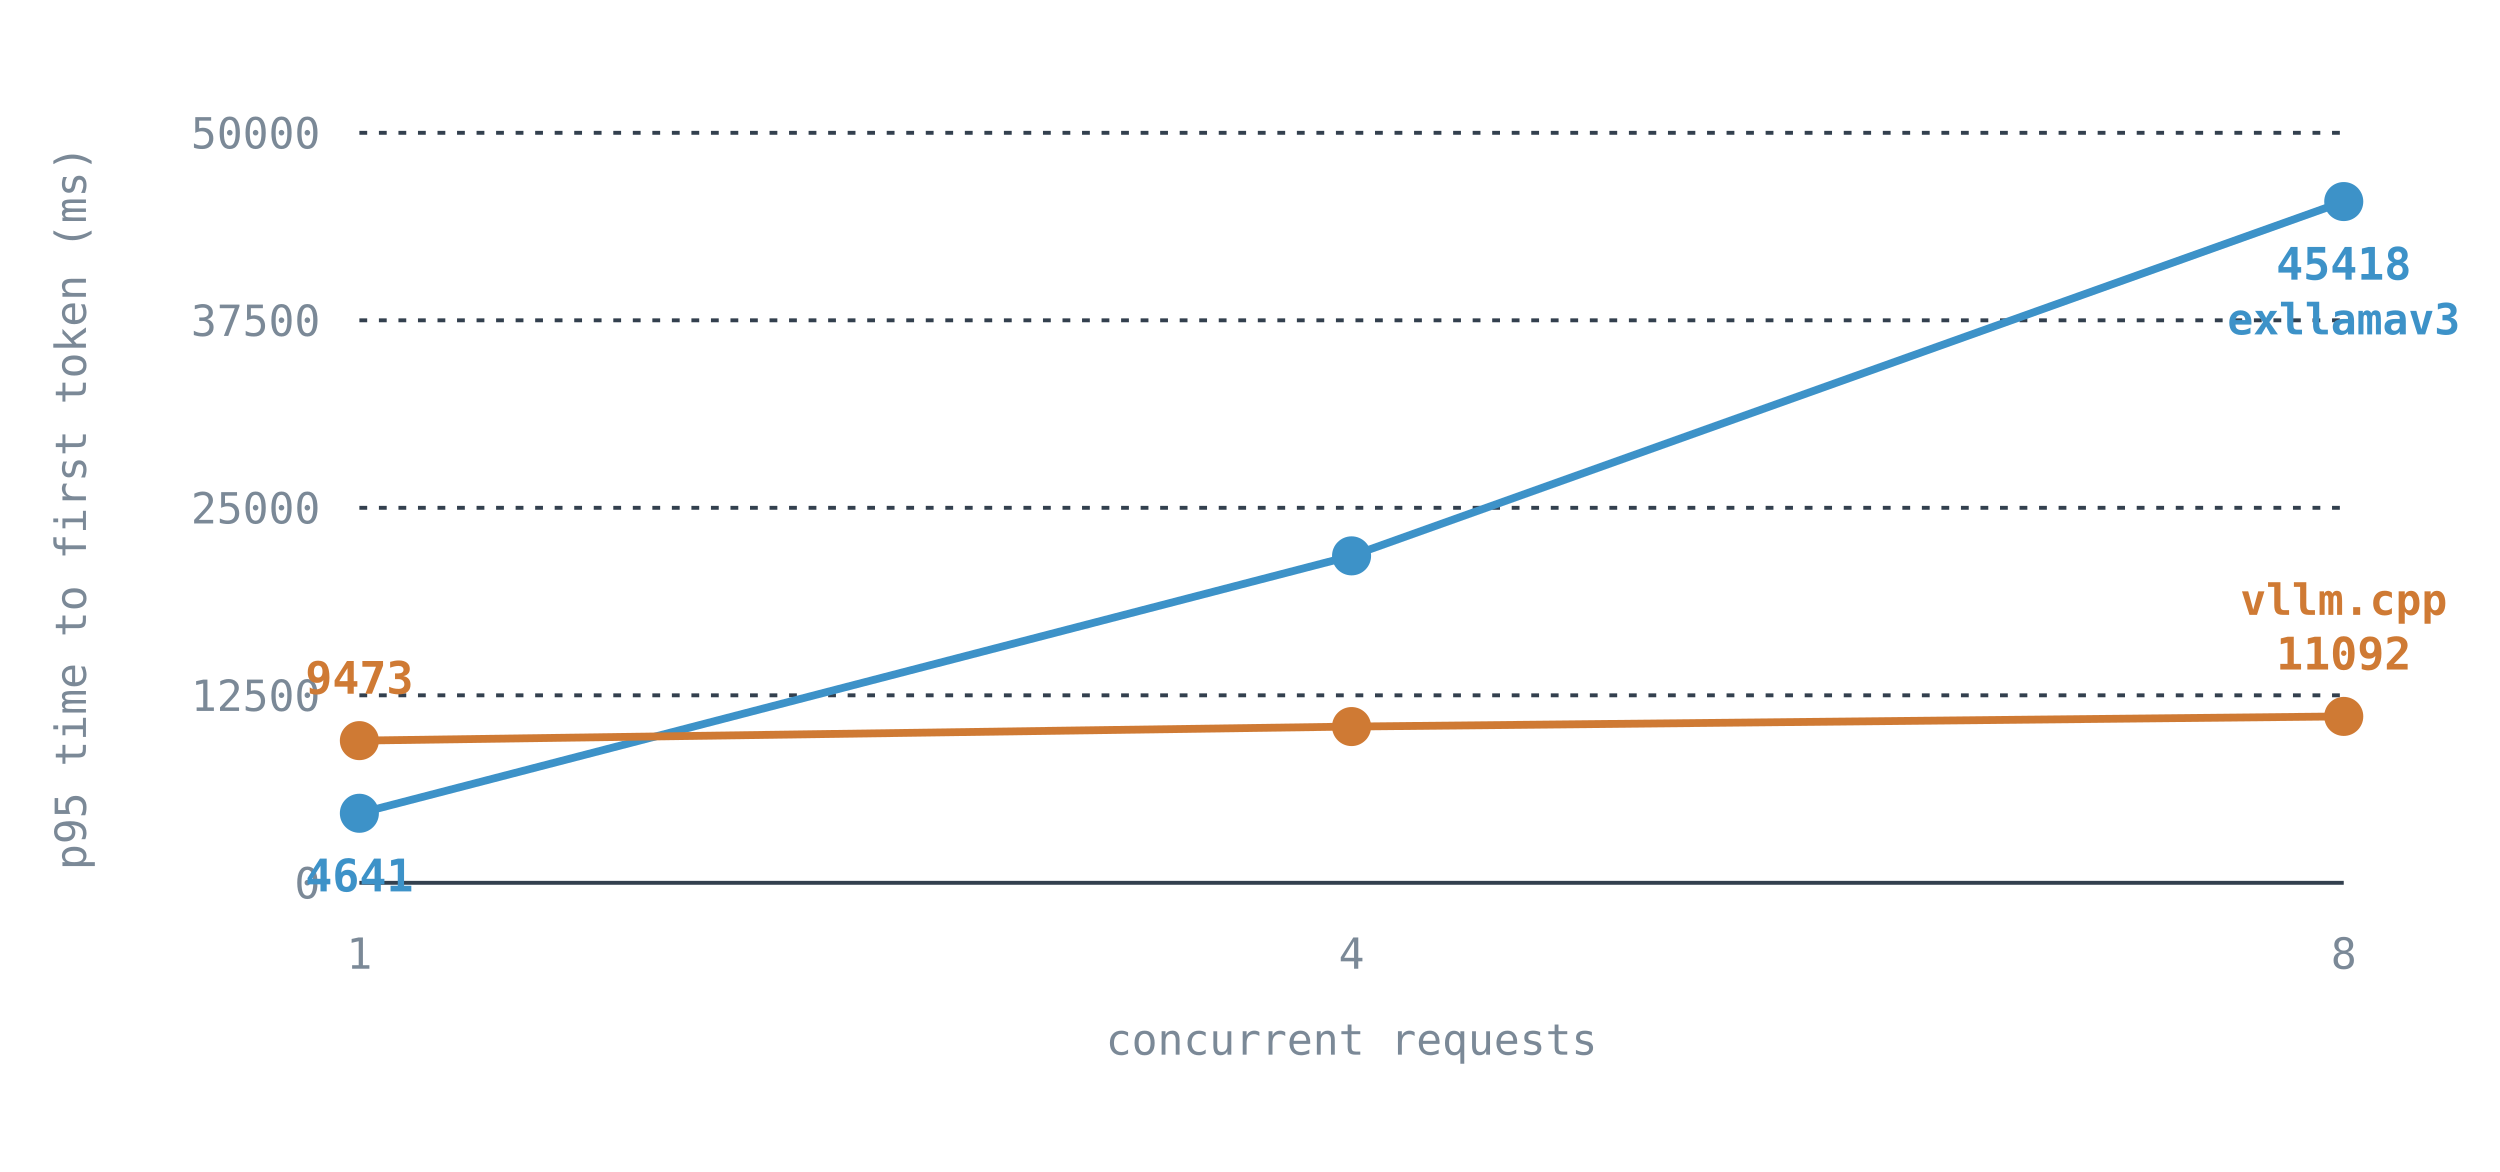
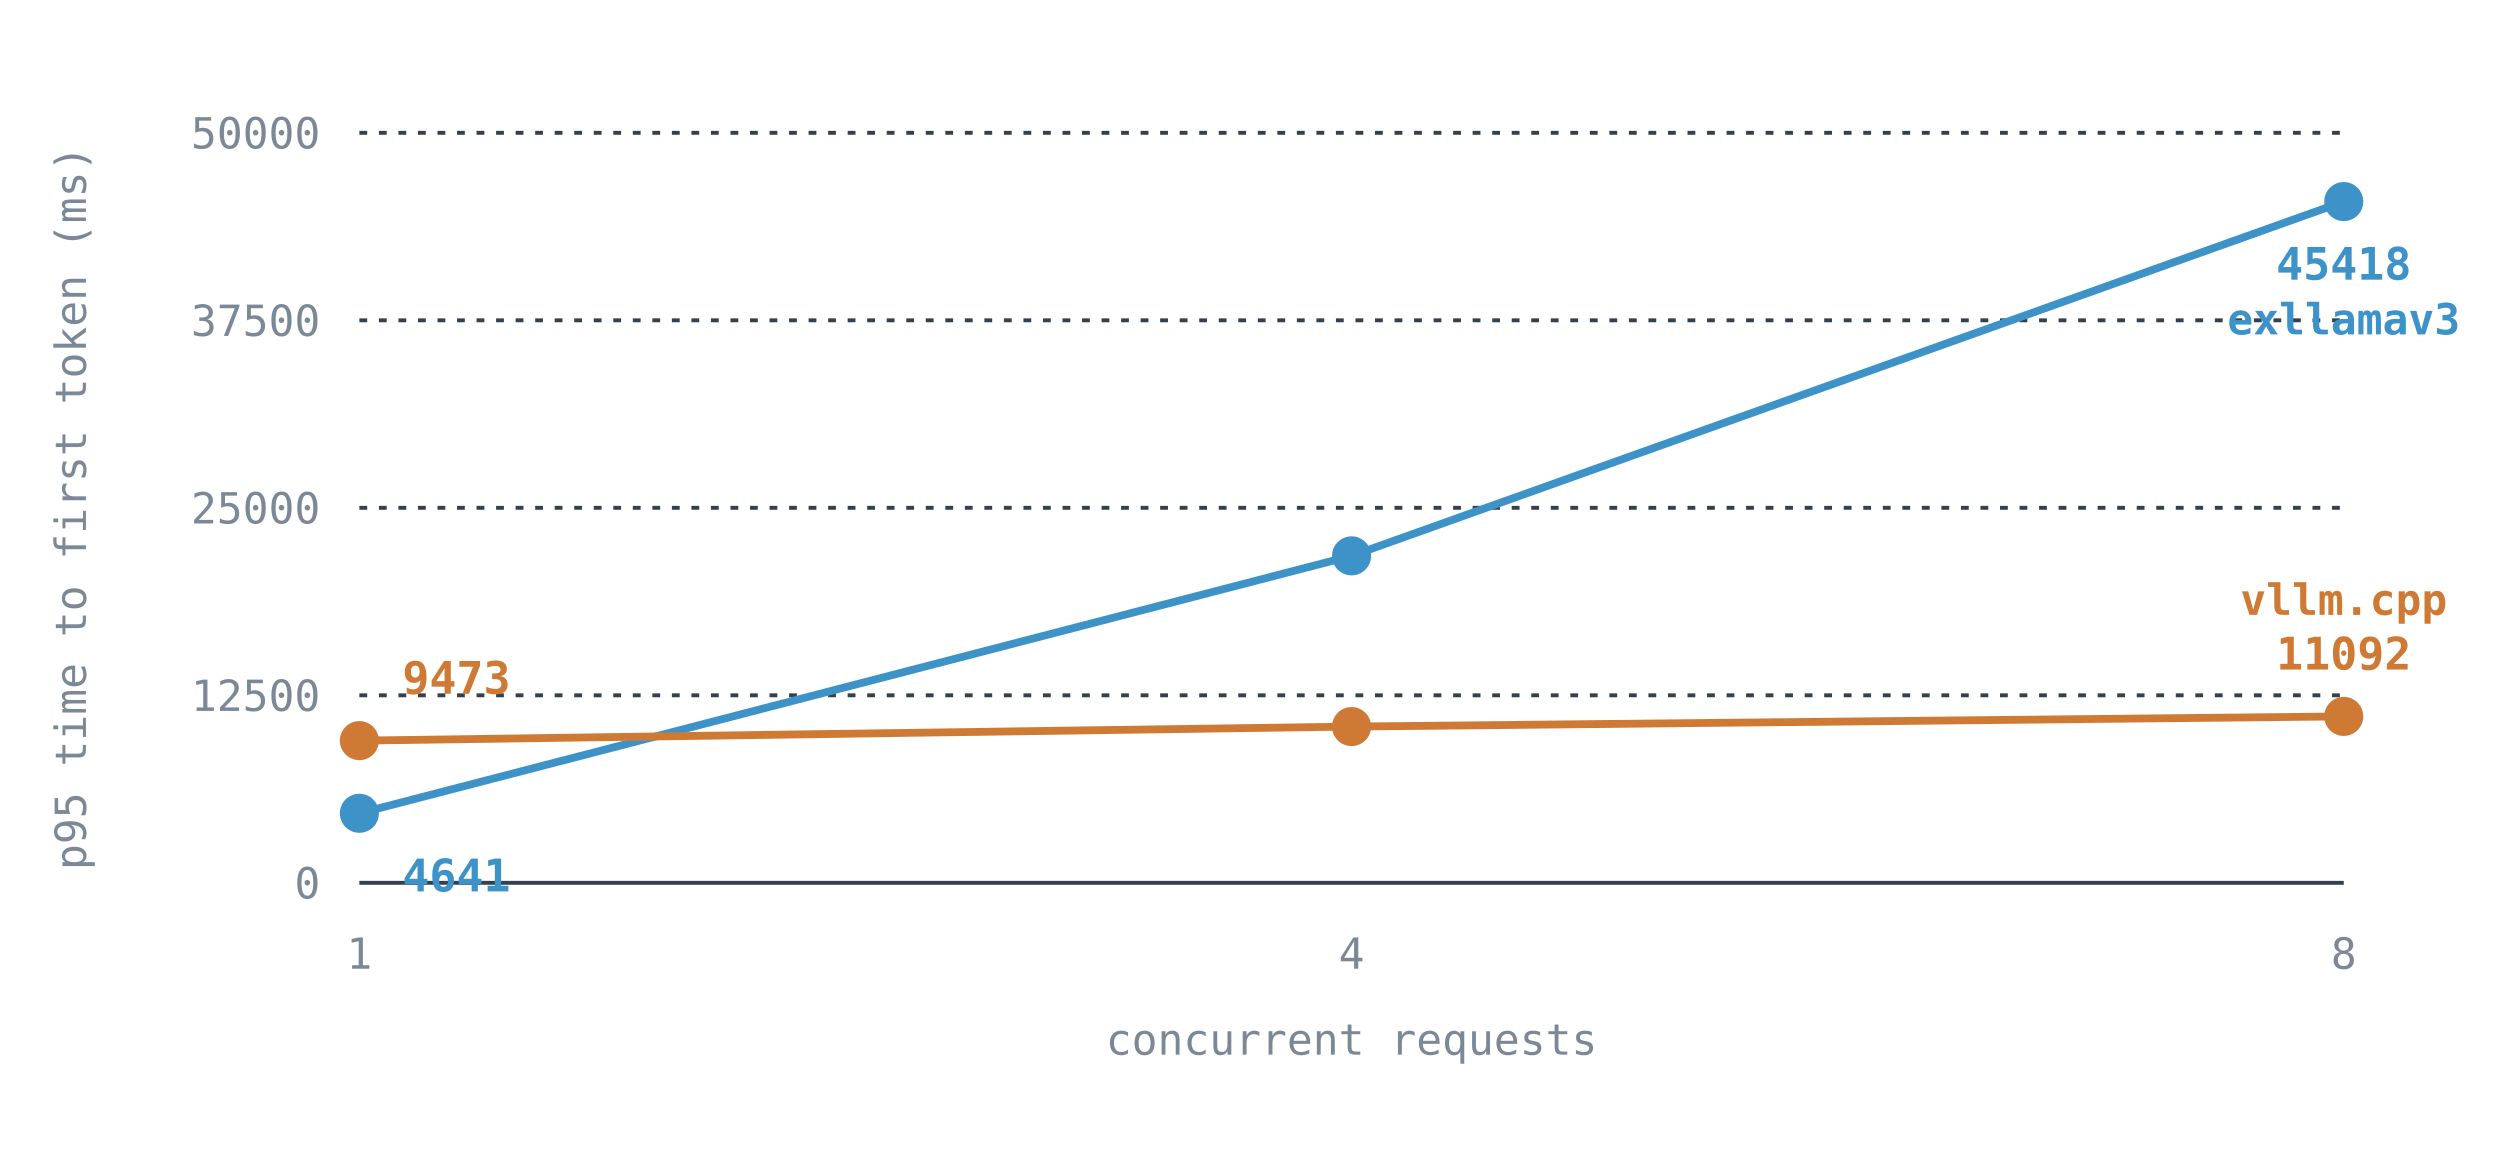
<svg xmlns="http://www.w3.org/2000/svg" viewBox="0 0 640 300" width="640" height="300" role="img" aria-labelledby="t d">
  <line x1="92" y1="226.0" x2="600" y2="226.0" stroke="#33404e" stroke-width="1" />
  <text x="82.0" y="230.0" fill="#7b8997" font-size="11" font-family="ui-monospace,SFMono-Regular,Menlo,Consolas,'DejaVu Sans Mono',monospace" font-weight="400" text-anchor="end">0</text>
  <line x1="92" y1="178.0" x2="600" y2="178.0" stroke="#33404e" stroke-width="1" stroke-dasharray="2 3" />
  <text x="82.0" y="182.0" fill="#7b8997" font-size="11" font-family="ui-monospace,SFMono-Regular,Menlo,Consolas,'DejaVu Sans Mono',monospace" font-weight="400" text-anchor="end">12500</text>
  <line x1="92" y1="130.0" x2="600" y2="130.0" stroke="#33404e" stroke-width="1" stroke-dasharray="2 3" />
  <text x="82.0" y="134.0" fill="#7b8997" font-size="11" font-family="ui-monospace,SFMono-Regular,Menlo,Consolas,'DejaVu Sans Mono',monospace" font-weight="400" text-anchor="end">25000</text>
  <line x1="92" y1="82.0" x2="600" y2="82.0" stroke="#33404e" stroke-width="1" stroke-dasharray="2 3" />
  <text x="82.0" y="86.0" fill="#7b8997" font-size="11" font-family="ui-monospace,SFMono-Regular,Menlo,Consolas,'DejaVu Sans Mono',monospace" font-weight="400" text-anchor="end">37500</text>
  <line x1="92" y1="34.0" x2="600" y2="34.0" stroke="#33404e" stroke-width="1" stroke-dasharray="2 3" />
  <text x="82.0" y="38.0" fill="#7b8997" font-size="11" font-family="ui-monospace,SFMono-Regular,Menlo,Consolas,'DejaVu Sans Mono',monospace" font-weight="400" text-anchor="end">50000</text>
  <text x="22" y="130" fill="#7b8997" font-size="11" font-family="ui-monospace,SFMono-Regular,Menlo,Consolas,'DejaVu Sans Mono',monospace" text-anchor="middle" transform="rotate(-90 22 130)">p95 time to first token (ms)</text>
  <polyline points="92.0,208.2 346.0,142.3 600.0,51.6" fill="none" stroke="#3d92c8" stroke-width="2" stroke-linejoin="round" />
  <circle cx="92.0" cy="208.2" r="5" fill="#3d92c8" />
  <circle cx="346.0" cy="142.3" r="5" fill="#3d92c8" />
  <circle cx="600.0" cy="51.6" r="5" fill="#3d92c8" />
-   <text x="92.0" y="228.2" fill="#3d92c8" font-size="11.5" font-family="ui-monospace,SFMono-Regular,Menlo,Consolas,'DejaVu Sans Mono',monospace" font-weight="600" text-anchor="middle">4641</text>
+   <text x="103.0" y="228.2" fill="#3d92c8" font-size="11.5" font-family="ui-monospace,SFMono-Regular,Menlo,Consolas,'DejaVu Sans Mono',monospace" font-weight="600" text-anchor="start">4641</text>
  <text x="600.0" y="71.6" fill="#3d92c8" font-size="11.5" font-family="ui-monospace,SFMono-Regular,Menlo,Consolas,'DejaVu Sans Mono',monospace" font-weight="600" text-anchor="middle">45418</text>
  <text x="600.0" y="85.6" fill="#3d92c8" font-size="11" font-family="ui-monospace,SFMono-Regular,Menlo,Consolas,'DejaVu Sans Mono',monospace" font-weight="600" text-anchor="middle">exllamav3</text>
  <polyline points="92.0,189.6 346.0,186.0 600.0,183.4" fill="none" stroke="#cf7a34" stroke-width="2" stroke-linejoin="round" />
  <circle cx="92.0" cy="189.6" r="5" fill="#cf7a34" />
  <circle cx="346.0" cy="186.0" r="5" fill="#cf7a34" />
  <circle cx="600.0" cy="183.4" r="5" fill="#cf7a34" />
-   <text x="92.0" y="177.6" fill="#cf7a34" font-size="11.5" font-family="ui-monospace,SFMono-Regular,Menlo,Consolas,'DejaVu Sans Mono',monospace" font-weight="600" text-anchor="middle">9473</text>
+   <text x="103.0" y="177.6" fill="#cf7a34" font-size="11.5" font-family="ui-monospace,SFMono-Regular,Menlo,Consolas,'DejaVu Sans Mono',monospace" font-weight="600" text-anchor="start">9473</text>
  <text x="600.0" y="171.4" fill="#cf7a34" font-size="11.5" font-family="ui-monospace,SFMono-Regular,Menlo,Consolas,'DejaVu Sans Mono',monospace" font-weight="600" text-anchor="middle">11092</text>
  <text x="600.0" y="157.4" fill="#cf7a34" font-size="11" font-family="ui-monospace,SFMono-Regular,Menlo,Consolas,'DejaVu Sans Mono',monospace" font-weight="600" text-anchor="middle">vllm.cpp</text>
  <text x="92.0" y="248.0" fill="#7b8997" font-size="11" font-family="ui-monospace,SFMono-Regular,Menlo,Consolas,'DejaVu Sans Mono',monospace" font-weight="400" text-anchor="middle">1</text>
  <text x="346.0" y="248.0" fill="#7b8997" font-size="11" font-family="ui-monospace,SFMono-Regular,Menlo,Consolas,'DejaVu Sans Mono',monospace" font-weight="400" text-anchor="middle">4</text>
  <text x="600.0" y="248.0" fill="#7b8997" font-size="11" font-family="ui-monospace,SFMono-Regular,Menlo,Consolas,'DejaVu Sans Mono',monospace" font-weight="400" text-anchor="middle">8</text>
  <text x="346.0" y="270.0" fill="#7b8997" font-size="11" font-family="ui-monospace,SFMono-Regular,Menlo,Consolas,'DejaVu Sans Mono',monospace" font-weight="400" text-anchor="middle">concurrent requests</text>
</svg>
